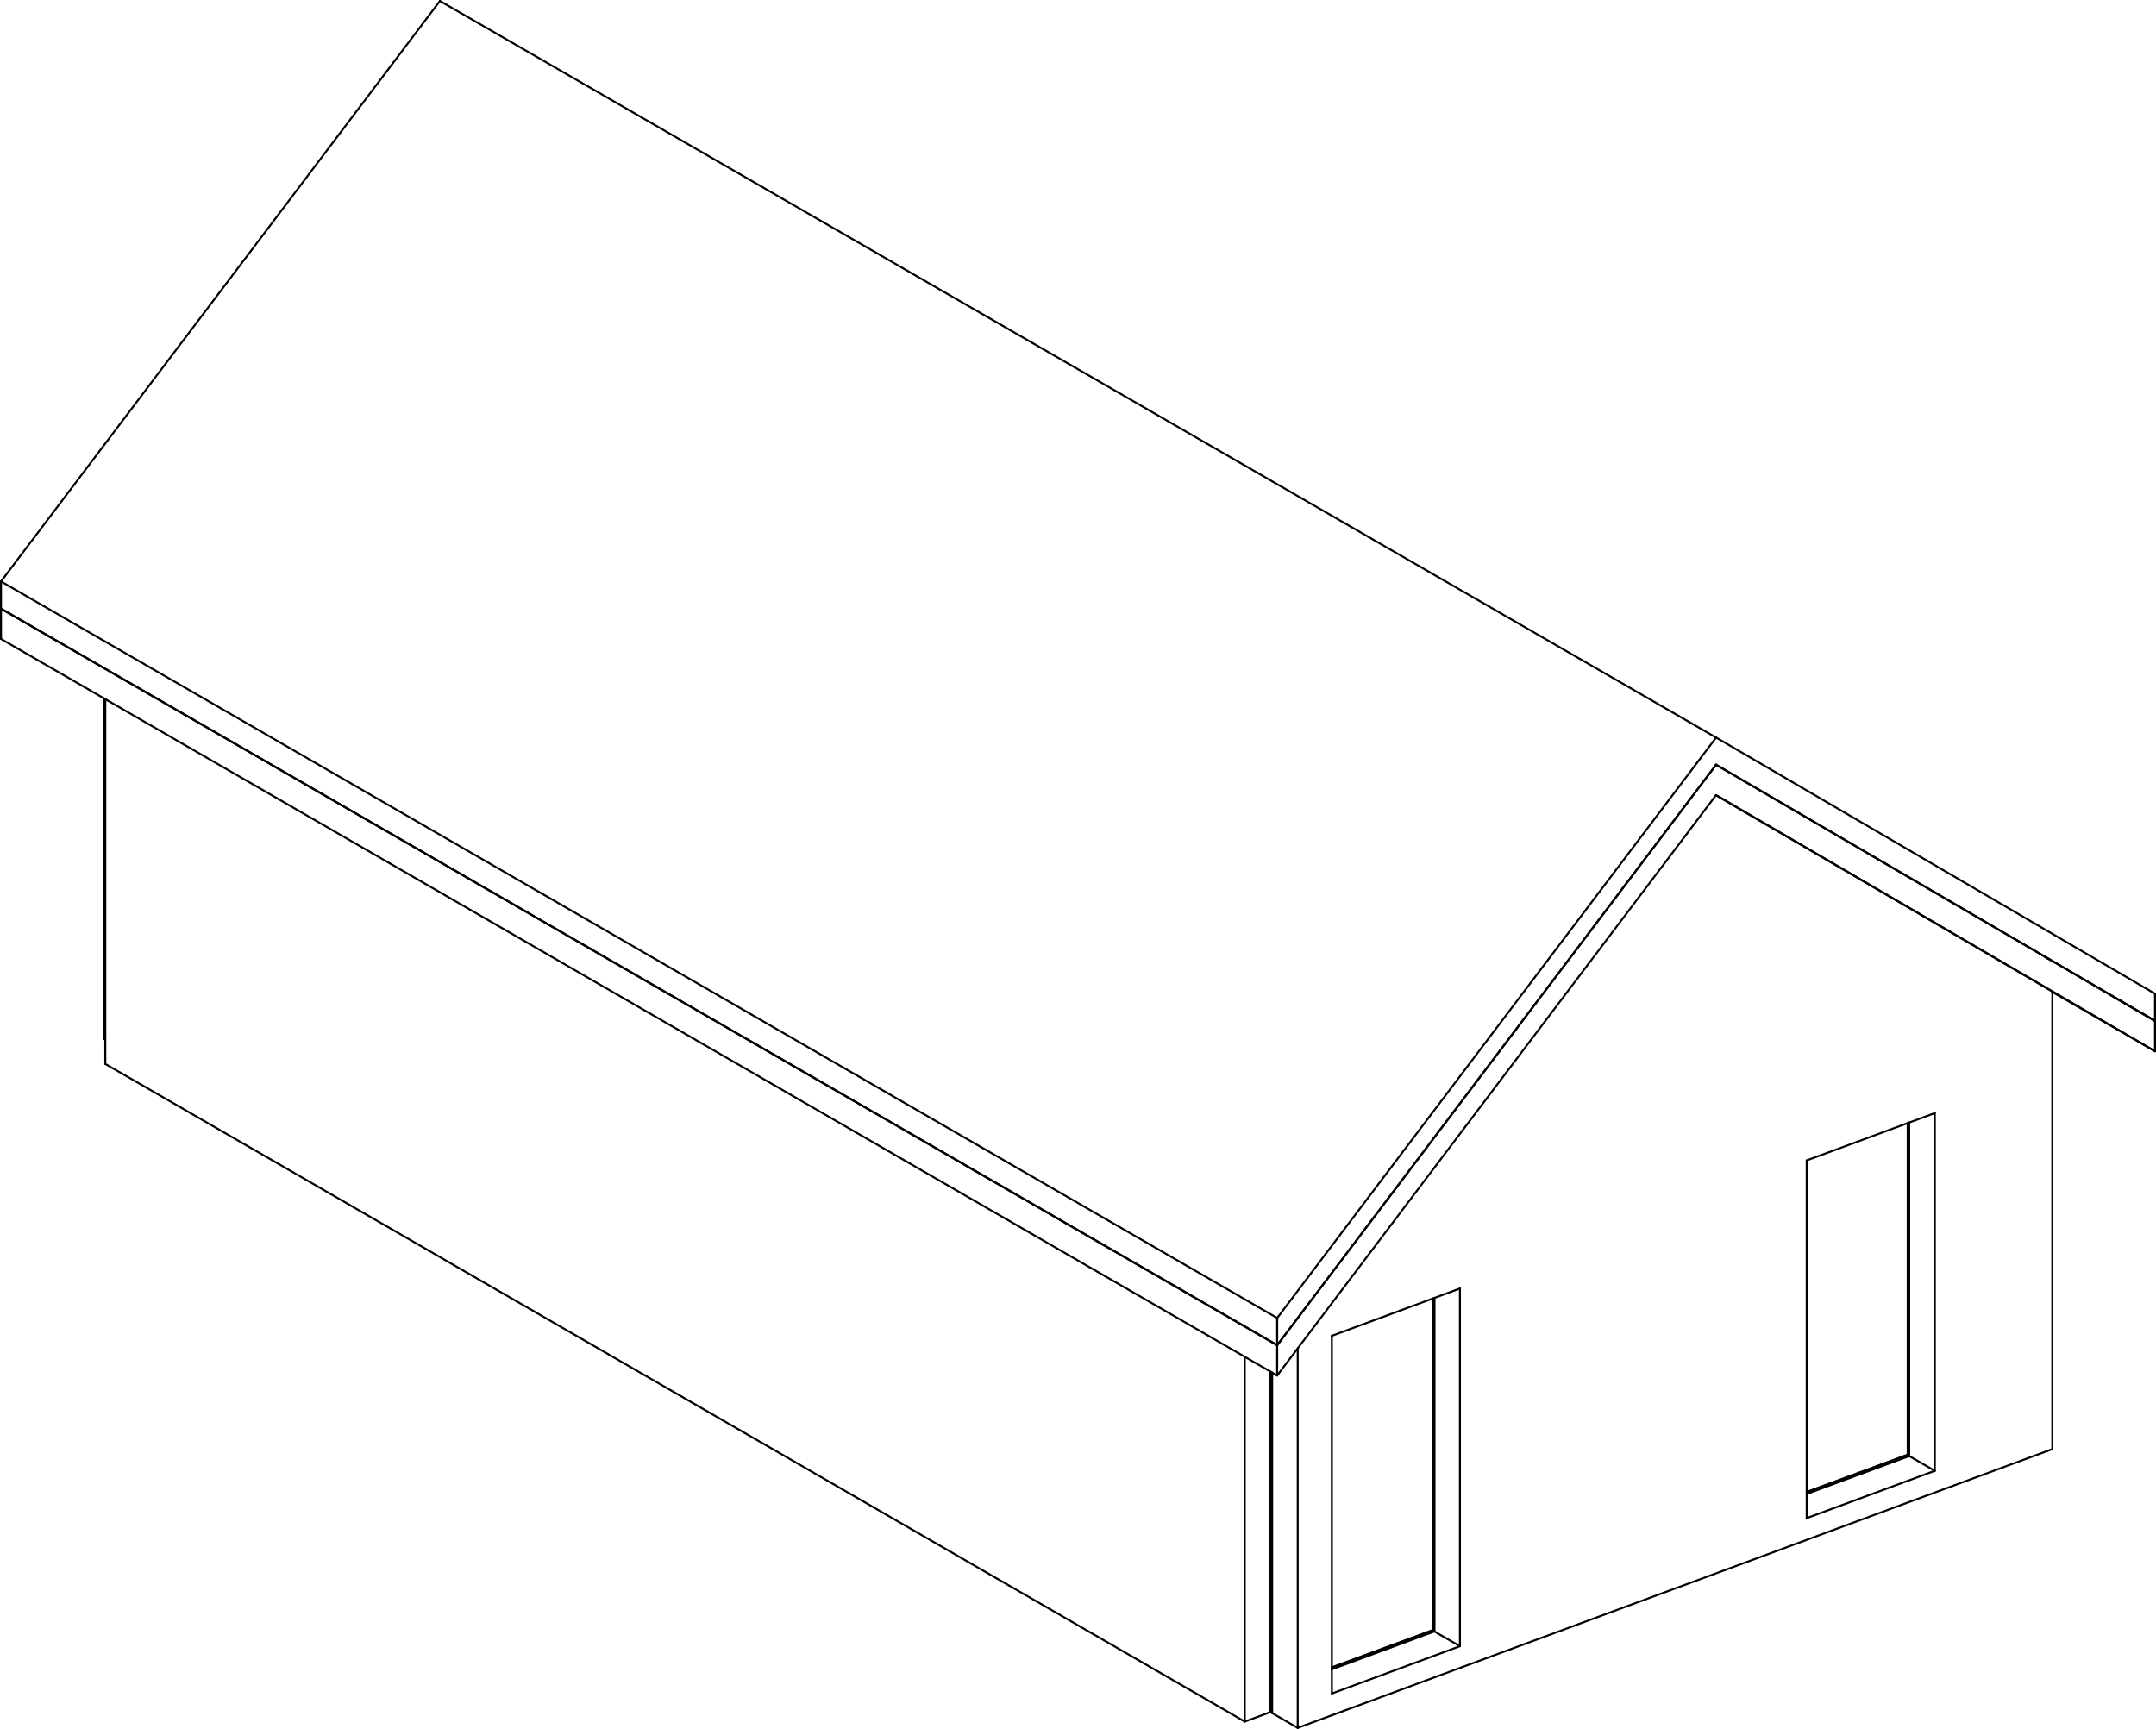
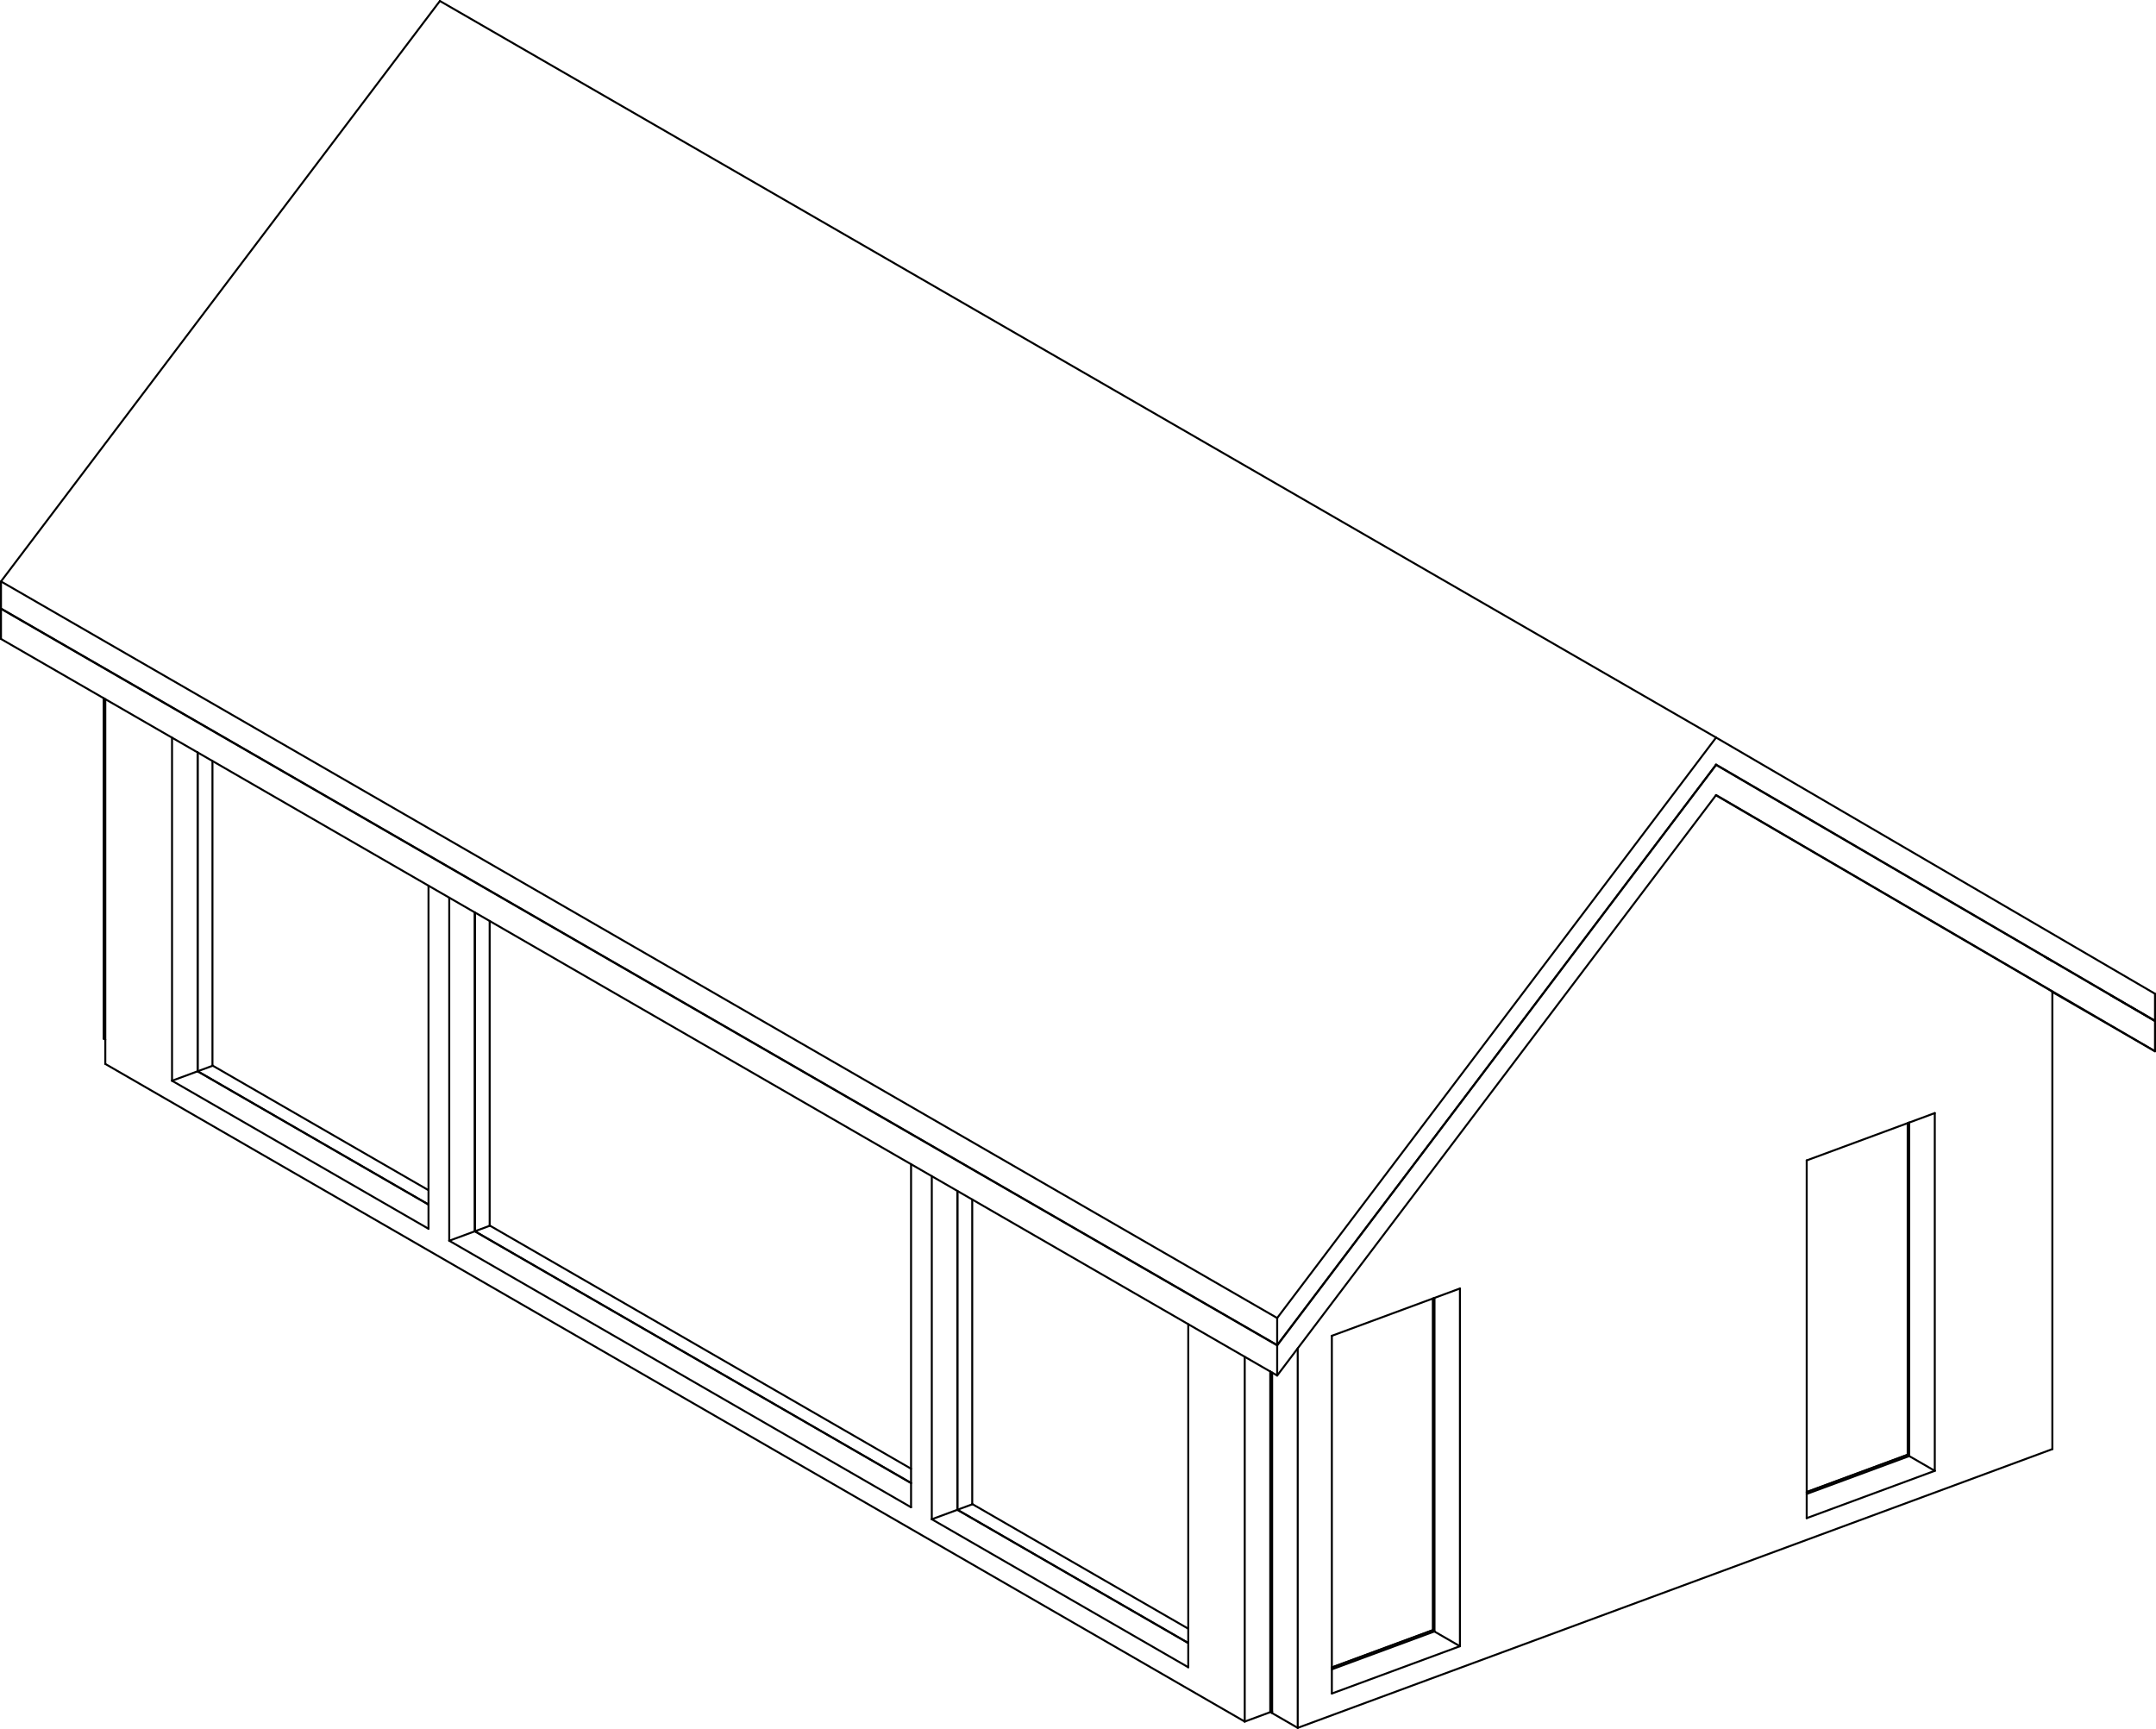
<svg xmlns="http://www.w3.org/2000/svg" width="13118.102mm" height="10519.781mm" viewBox="-6559.051 -4907.972 13118.102 10519.781" version="1.1">
  <g transform="scale(1,-1)" stroke-linecap="round">
    <g fill="none" stroke="rgb(0,0,0)" stroke-width="12.0" id="visible">
      <line x1="1544.559" y1="-5238.732" x2="2158.946" y2="-5011.774" />
      <line x1="4433.773" y1="-4171.44" x2="5048.161" y2="-3944.481" />
      <line x1="1014.505" y1="-5567.588" x2="1014.505" y2="-3347.936" />
+       <line x1="1014.505" y1="-5567.588" x2="-5918.361" y2="-1565.963" />
      <line x1="-5918.361" y1="-1565.963" x2="-5918.361" y2="653.689" />
-       <line x1="1014.505" y1="-5567.588" x2="-5918.361" y2="-1565.963" />
+       <line x1="-5512.309" y1="-1668.171" x2="-3951.821" y2="-2568.879" />
+       <line x1="-5512.309" y1="-1668.171" x2="-5512.309" y2="419.317" />
+       <line x1="-3951.821" y1="-2568.879" x2="-3951.821" y2="-481.391" />
+       <line x1="-3825.632" y1="-2641.714" x2="-1015.754" y2="-4263.566" />
+       <line x1="-3825.632" y1="-2641.714" x2="-3825.632" y2="-554.227" />
+       <line x1="-1015.754" y1="-4263.566" x2="-1015.754" y2="-2176.078" />
+       <line x1="-889.566" y1="-4336.401" x2="670.922" y2="-5237.109" />
+       <line x1="-889.566" y1="-4336.401" x2="-889.566" y2="-2248.914" />
+       <line x1="670.922" y1="-5237.109" x2="670.922" y2="-3149.622" />
+       <line x1="1014.505" y1="-5567.588" x2="1169.898" y2="-5510.185" />
      <line x1="1169.898" y1="-5510.185" x2="1169.898" y2="-3437.629" />
-       <line x1="1014.505" y1="-5567.588" x2="1169.898" y2="-5510.185" />
+       <line x1="-5512.309" y1="-1668.171" x2="-5356.916" y2="-1610.768" />
+       <line x1="-5356.916" y1="-1610.768" x2="-3951.821" y2="-2421.784" />
+       <line x1="-5356.916" y1="-1610.768" x2="-5356.916" y2="329.625" />
+       <line x1="-3825.632" y1="-2641.714" x2="-3670.24" y2="-2584.311" />
+       <line x1="-3670.24" y1="-2584.311" x2="-1015.754" y2="-4116.471" />
+       <line x1="-3670.24" y1="-2584.311" x2="-3670.24" y2="-643.919" />
+       <line x1="-889.566" y1="-4336.401" x2="-734.173" y2="-4278.998" />
+       <line x1="-734.173" y1="-4278.998" x2="670.922" y2="-5090.014" />
+       <line x1="-734.173" y1="-4278.998" x2="-734.173" y2="-2338.606" />
      <line x1="1170.679" y1="-5509.896" x2="1170.679" y2="-3438.079" />
      <line x1="1170.679" y1="-5509.896" x2="1169.898" y2="-5509.446" />
+       <line x1="-5356.135" y1="-1610.479" x2="-3951.821" y2="-2421.044" />
+       <line x1="-5356.135" y1="-1610.479" x2="-5356.135" y2="329.174" />
+       <line x1="-3669.459" y1="-2584.023" x2="-1015.754" y2="-4115.731" />
+       <line x1="-3669.459" y1="-2584.023" x2="-3669.459" y2="-644.37" />
+       <line x1="-733.392" y1="-4278.71" x2="670.922" y2="-5089.275" />
+       <line x1="-733.392" y1="-4278.71" x2="-733.392" y2="-2339.057" />
      <line x1="1170.679" y1="-5509.896" x2="1181.298" y2="-5505.973" />
+       <line x1="-5356.135" y1="-1610.479" x2="-5264.461" y2="-1576.614" />
+       <line x1="-3669.459" y1="-2584.023" x2="-3577.785" y2="-2550.158" />
+       <line x1="-733.392" y1="-4278.71" x2="-641.718" y2="-4244.845" />
      <line x1="1336.847" y1="-5605.808" x2="1181.298" y2="-5516.026" />
      <line x1="1336.847" y1="-5605.808" x2="5928.356" y2="-3909.679" />
      <line x1="1336.847" y1="-3296.638" x2="1336.847" y2="-5605.808" />
      <line x1="1181.298" y1="-3444.209" x2="1181.298" y2="-5516.026" />
      <line x1="5928.356" y1="-3909.679" x2="5928.356" y2="-1125.802" />
      <line x1="5928.356" y1="-940.674" x2="5928.356" y2="-940.537" />
      <line x1="5901.242" y1="-924.71" x2="5899.644" y2="-923.914" />
      <line x1="2323.866" y1="-5109.034" x2="1544.559" y2="-5396.915" />
      <line x1="2323.866" y1="-5109.034" x2="2323.866" y2="-2932.321" />
      <line x1="1544.559" y1="-5396.915" x2="1544.559" y2="-3220.201" />
      <line x1="2323.866" y1="-2932.321" x2="1544.559" y2="-3220.201" />
      <line x1="5213.08" y1="-4041.742" x2="4433.773" y2="-4329.623" />
      <line x1="5213.08" y1="-4041.742" x2="5213.08" y2="-1865.028" />
      <line x1="5213.08" y1="-1865.028" x2="4433.773" y2="-2152.909" />
      <line x1="4433.773" y1="-4329.623" x2="4433.773" y2="-2152.909" />
      <line x1="2168.317" y1="-5019.252" x2="1544.559" y2="-5249.672" />
      <line x1="2168.317" y1="-5019.252" x2="2168.317" y2="-2989.781" />
      <line x1="5057.531" y1="-3951.96" x2="4433.773" y2="-4182.379" />
      <line x1="5057.531" y1="-3951.96" x2="5057.531" y2="-1922.489" />
      <line x1="2323.866" y1="-5109.034" x2="2168.317" y2="-5019.252" />
      <line x1="5213.08" y1="-4041.742" x2="5057.531" y2="-3951.96" />
      <line x1="-5918.361" y1="-1418.129" x2="-5928.356" y2="-1412.359" />
      <line x1="-5928.356" y1="659.458" x2="-5928.356" y2="-1412.359" />
      <line x1="5056.906" y1="-3950.712" x2="5057.531" y2="-3950.481" />
      <line x1="5056.906" y1="-3950.712" x2="5056.906" y2="-1922.72" />
      <line x1="2167.692" y1="-5018.004" x2="2168.317" y2="-5017.774" />
      <line x1="2167.692" y1="-5018.004" x2="2167.692" y2="-2990.012" />
      <line x1="5048.161" y1="-3945.664" x2="5048.161" y2="-1925.951" />
      <line x1="2158.946" y1="-5012.956" x2="2158.946" y2="-2993.243" />
      <line x1="5048.161" y1="-3945.664" x2="5056.906" y2="-3950.712" />
      <line x1="2158.946" y1="-5012.956" x2="2167.692" y2="-5018.004" />
+       <line x1="-643.592" y1="-4243.763" x2="-643.592" y2="-2390.889" />
+       <line x1="670.922" y1="-5002.496" x2="-643.592" y2="-4243.763" />
+       <line x1="-3579.659" y1="-2549.076" x2="-3579.659" y2="-696.202" />
+       <line x1="-1015.754" y1="-4028.953" x2="-3579.659" y2="-2549.076" />
+       <line x1="-5266.335" y1="-1575.533" x2="-5266.335" y2="277.342" />
+       <line x1="-3951.821" y1="-2334.266" x2="-5266.335" y2="-1575.533" />
      <line x1="1211.908" y1="-3278.386" x2="-6553.051" y2="1203.52" />
      <line x1="1211.908" y1="-3278.386" x2="3882.48" y2="253.599" />
      <line x1="-6553.051" y1="1203.52" x2="-6552.117" y2="1204.755" />
      <line x1="3882.48" y1="253.599" x2="3881.546" y2="254.138" />
      <line x1="1211.908" y1="-3461.877" x2="-6553.051" y2="1020.029" />
      <line x1="1211.908" y1="-3461.877" x2="1211.908" y2="-3278.386" />
      <line x1="-6553.051" y1="1020.029" x2="-6553.051" y2="1203.52" />
      <line x1="3882.48" y1="253.599" x2="6553.051" y2="-1305.338" />
      <line x1="6553.051" y1="-1305.338" x2="6553.051" y2="-1488.829" />
      <line x1="6553.051" y1="-1488.829" x2="3882.48" y2="70.108" />
      <line x1="3882.48" y1="70.108" x2="1211.908" y2="-3461.877" />
      <line x1="6553.051" y1="-1488.829" x2="5928.356" y2="-1128.257" />
      <line x1="3881.621" y1="68.972" x2="5928.356" y2="-1125.802" />
      <line x1="1211.908" y1="-3276.612" x2="-6553.051" y2="1205.294" />
      <line x1="1211.908" y1="-3276.612" x2="3882.48" y2="255.373" />
      <line x1="1211.908" y1="-3111.919" x2="-6553.051" y2="1369.988" />
      <line x1="1211.908" y1="-3111.919" x2="1211.908" y2="-3276.612" />
      <line x1="-6553.051" y1="1369.988" x2="-6553.051" y2="1205.294" />
      <line x1="3882.48" y1="255.373" x2="6553.051" y2="-1303.564" />
      <line x1="6553.051" y1="-1303.564" x2="6553.051" y2="-1138.87" />
      <line x1="6553.051" y1="-1138.87" x2="3882.48" y2="420.066" />
      <line x1="3882.48" y1="420.066" x2="1211.908" y2="-3111.919" />
      <line x1="-3882.48" y1="4901.972" x2="-6553.051" y2="1369.988" />
      <line x1="6553.051" y1="-1303.564" x2="6282.212" y2="-1147.237" />
      <line x1="5928.356" y1="-940.537" x2="5901.242" y2="-924.71" />
      <line x1="5901.242" y1="-924.71" x2="5880.282" y2="-912.611" />
      <line x1="3882.48" y1="420.066" x2="-3882.48" y2="4901.972" />
      <line x1="1544.559" y1="-5237.845" x2="2158.946" y2="-5010.887" />
      <line x1="4433.773" y1="-4170.553" x2="5048.161" y2="-3943.594" />
    </g>
  </g>
</svg>
